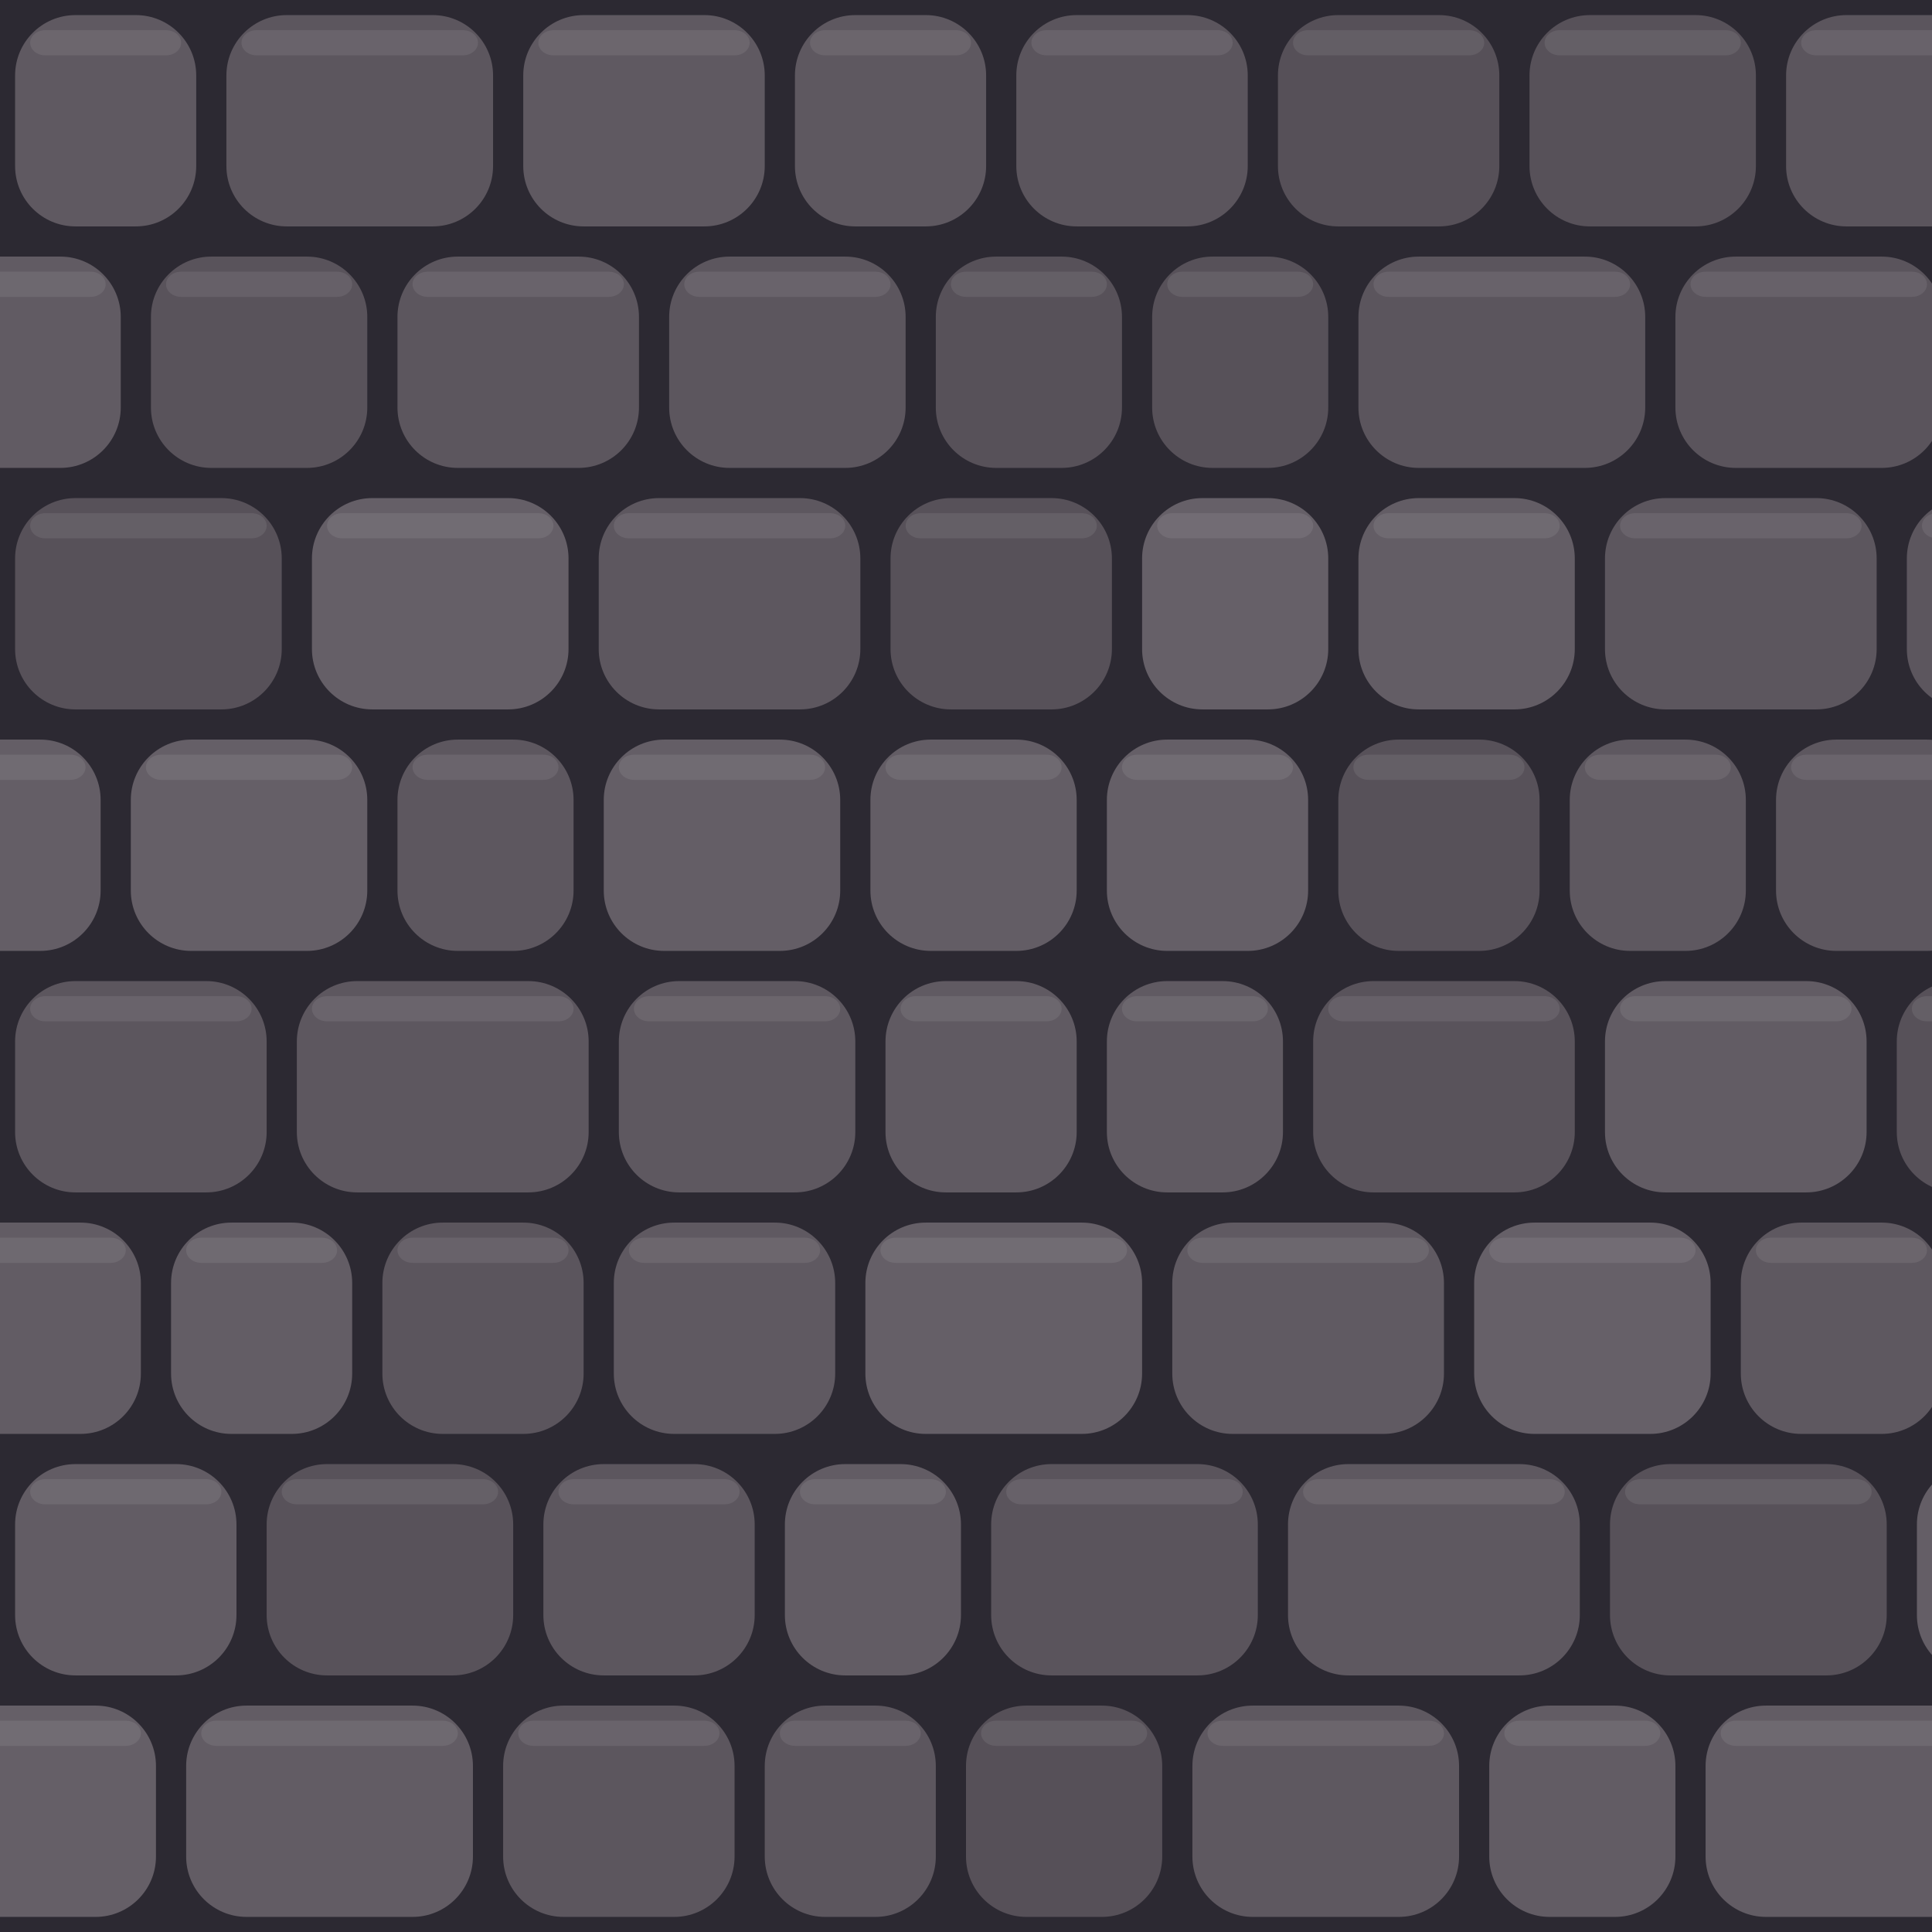
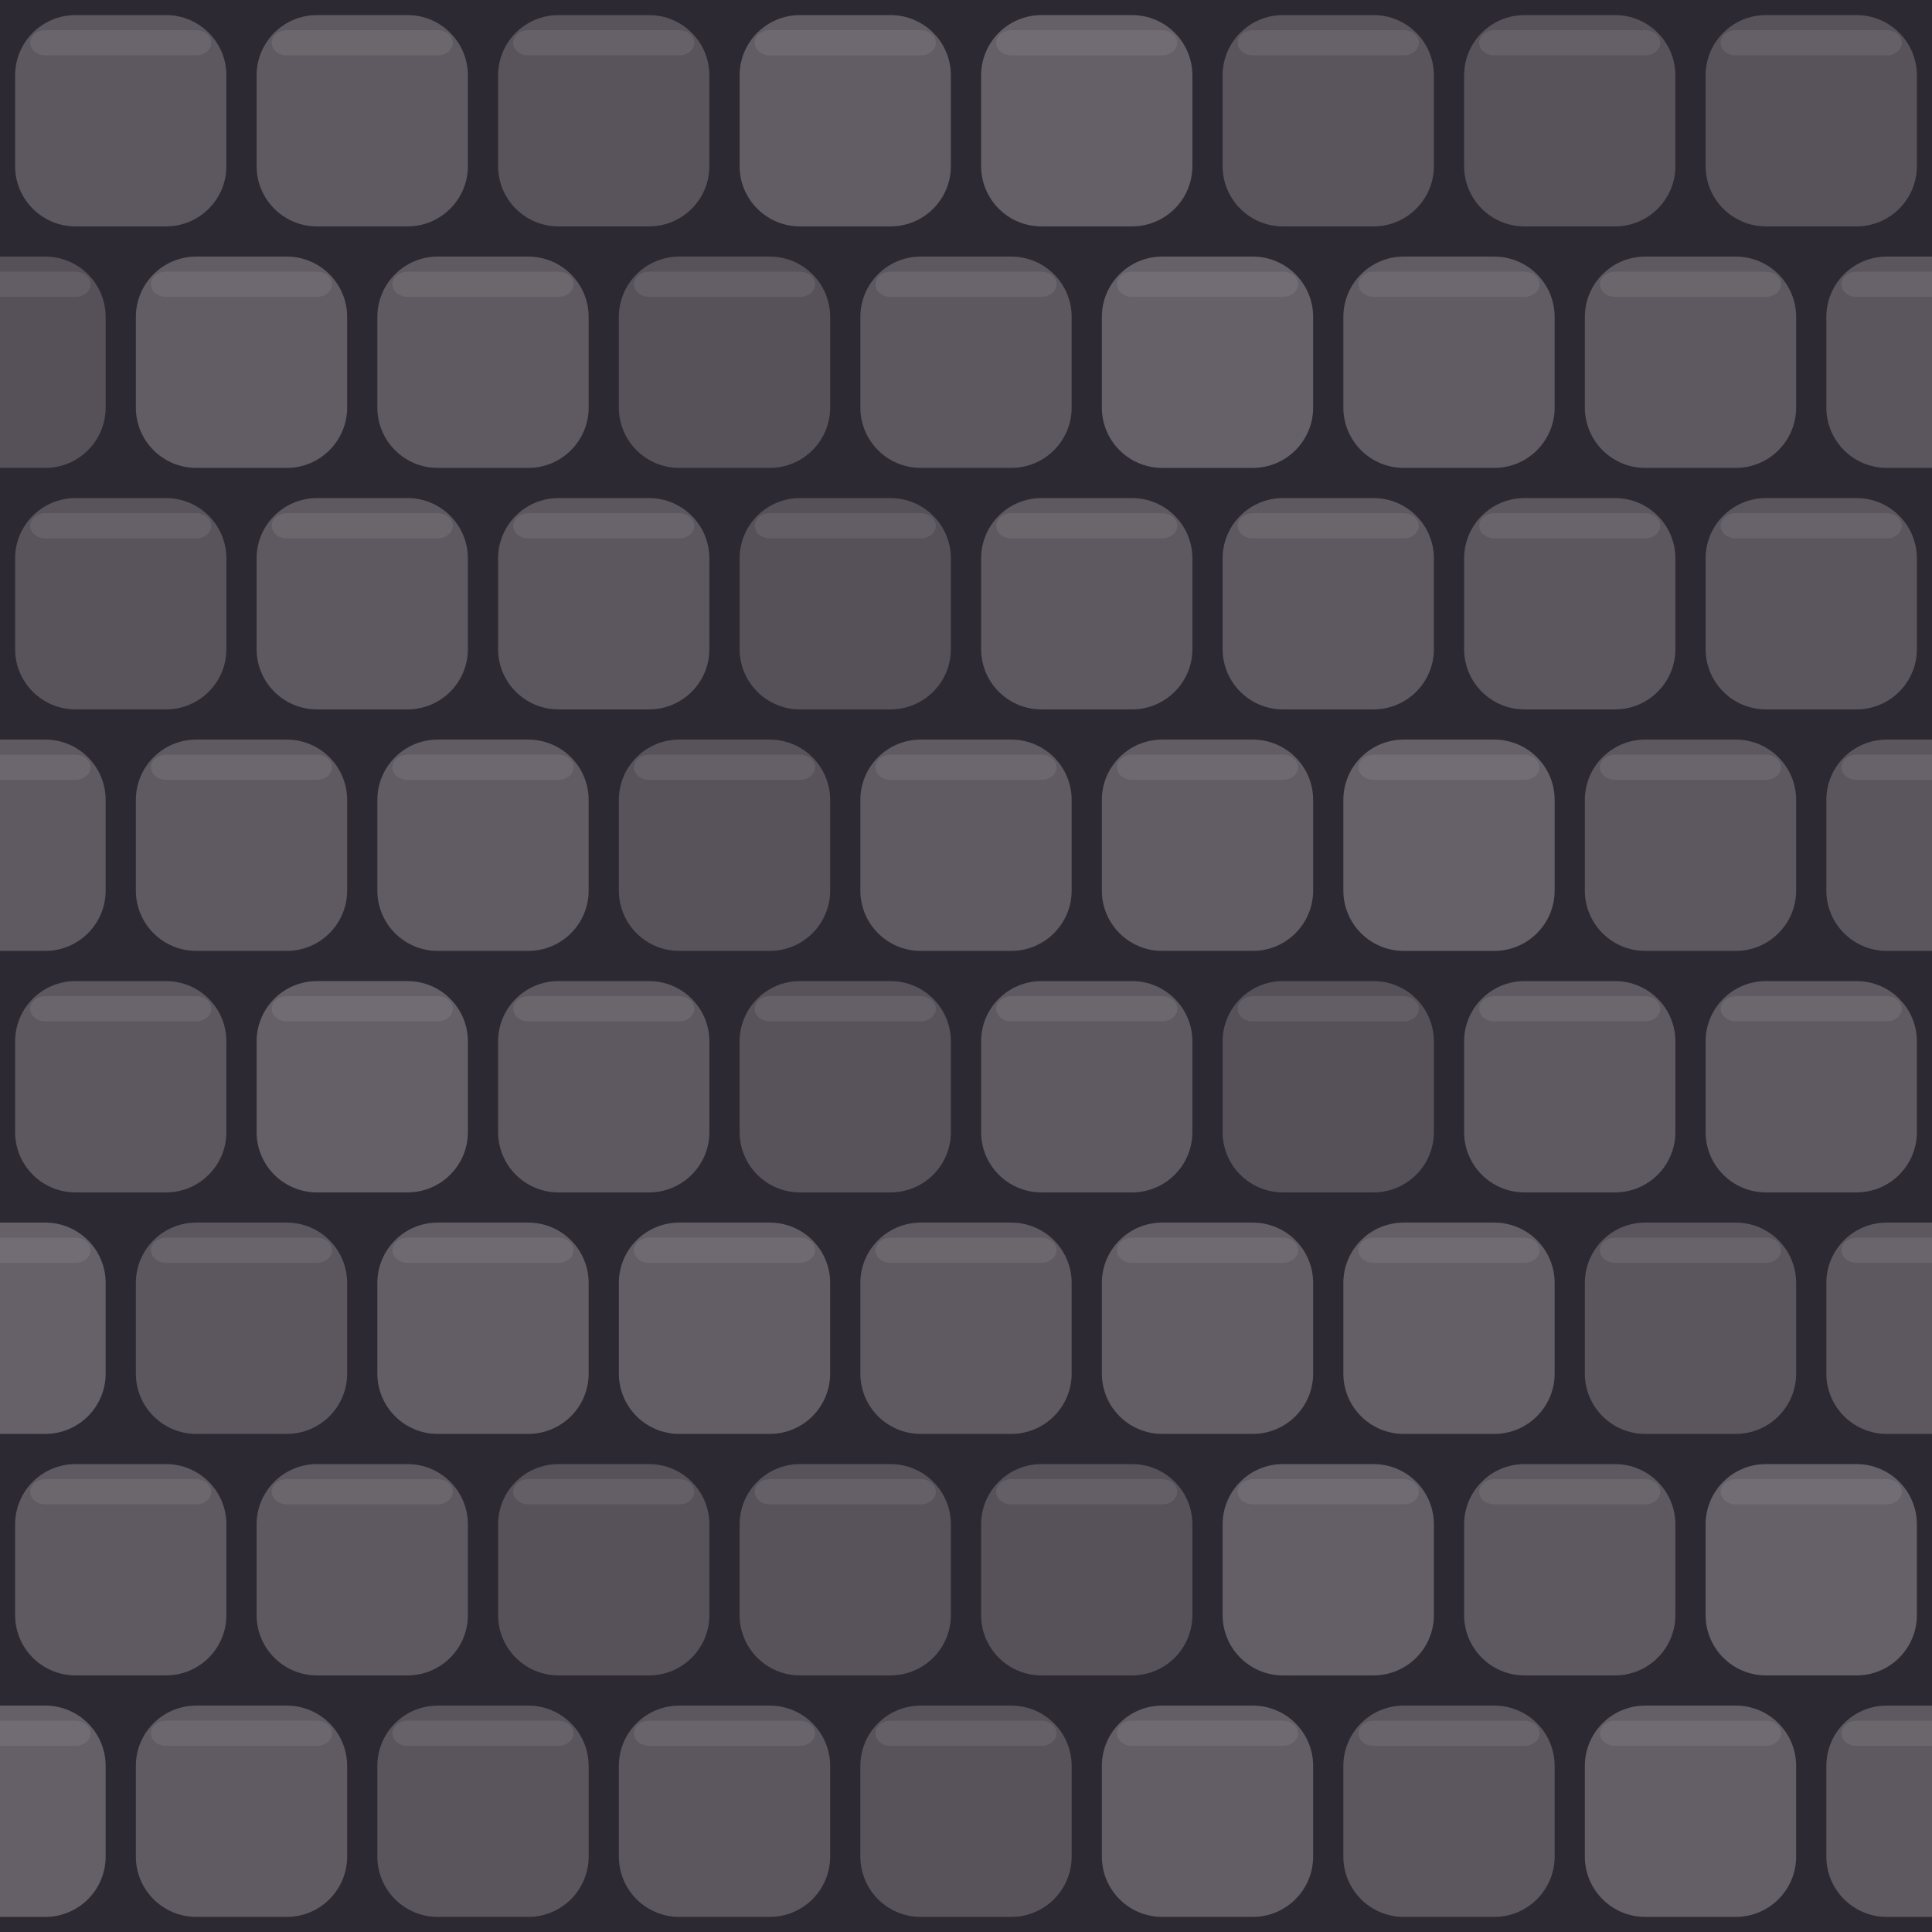
<svg xmlns="http://www.w3.org/2000/svg" viewBox="0 0 384 384">
  <defs />
  <rect width="384" height="384" fill="#2c2932" />
-   <rect x="3" y="3" width="36" height="42" rx="12" fill="rgb(95,89,97)" />
-   <rect x="6" y="6" width="30" height="5" rx="3" fill="#ffffff" opacity="0.08" />
-   <rect x="45" y="3" width="53" height="42" rx="12" fill="rgb(92,86,94)" />
-   <rect x="48" y="6" width="47" height="5" rx="3" fill="#ffffff" opacity="0.08" />
-   <rect x="104" y="3" width="48" height="42" rx="12" fill="rgb(95,89,97)" />
-   <rect x="107" y="6" width="42" height="5" rx="3" fill="#ffffff" opacity="0.08" />
-   <rect x="158" y="3" width="38" height="42" rx="12" fill="rgb(94,88,96)" />
-   <rect x="161" y="6" width="32" height="5" rx="3" fill="#ffffff" opacity="0.08" />
-   <rect x="202" y="3" width="46" height="42" rx="12" fill="rgb(91,85,93)" />
-   <rect x="205" y="6" width="40" height="5" rx="3" fill="#ffffff" opacity="0.08" />
-   <rect x="254" y="3" width="44" height="42" rx="12" fill="rgb(86,80,88)" />
-   <rect x="257" y="6" width="38" height="5" rx="3" fill="#ffffff" opacity="0.08" />
-   <rect x="304" y="3" width="45" height="42" rx="12" fill="rgb(87,81,89)" />
-   <rect x="307" y="6" width="39" height="5" rx="3" fill="#ffffff" opacity="0.08" />
-   <rect x="355" y="3" width="48" height="42" rx="12" fill="rgb(91,85,93)" />
-   <rect x="358" y="6" width="42" height="5" rx="3" fill="#ffffff" opacity="0.08" />
-   <rect x="-21" y="51" width="45" height="42" rx="12" fill="rgb(97,91,99)" />
-   <rect x="-18" y="54" width="39" height="5" rx="3" fill="#ffffff" opacity="0.08" />
-   <rect x="30" y="51" width="43" height="42" rx="12" fill="rgb(89,83,91)" />
-   <rect x="33" y="54" width="37" height="5" rx="3" fill="#ffffff" opacity="0.08" />
-   <rect x="79" y="51" width="48" height="42" rx="12" fill="rgb(92,86,94)" />
-   <rect x="82" y="54" width="42" height="5" rx="3" fill="#ffffff" opacity="0.08" />
-   <rect x="133" y="51" width="47" height="42" rx="12" fill="rgb(92,86,94)" />
-   <rect x="136" y="54" width="41" height="5" rx="3" fill="#ffffff" opacity="0.08" />
-   <rect x="186" y="51" width="37" height="42" rx="12" fill="rgb(87,81,89)" />
-   <rect x="189" y="54" width="31" height="5" rx="3" fill="#ffffff" opacity="0.08" />
-   <rect x="229" y="51" width="35" height="42" rx="12" fill="rgb(87,81,89)" />
-   <rect x="232" y="54" width="29" height="5" rx="3" fill="#ffffff" opacity="0.08" />
-   <rect x="270" y="51" width="57" height="42" rx="12" fill="rgb(91,85,93)" />
-   <rect x="273" y="54" width="51" height="5" rx="3" fill="#ffffff" opacity="0.08" />
-   <rect x="333" y="51" width="53" height="42" rx="12" fill="rgb(90,84,92)" />
-   <rect x="336" y="54" width="47" height="5" rx="3" fill="#ffffff" opacity="0.08" />
-   <rect x="3" y="99" width="53" height="42" rx="12" fill="rgb(87,81,89)" />
-   <rect x="6" y="102" width="47" height="5" rx="3" fill="#ffffff" opacity="0.08" />
-   <rect x="62" y="99" width="51" height="42" rx="12" fill="rgb(101,95,103)" />
-   <rect x="65" y="102" width="45" height="5" rx="3" fill="#ffffff" opacity="0.08" />
-   <rect x="119" y="99" width="52" height="42" rx="12" fill="rgb(93,87,95)" />
-   <rect x="122" y="102" width="46" height="5" rx="3" fill="#ffffff" opacity="0.08" />
-   <rect x="177" y="99" width="44" height="42" rx="12" fill="rgb(87,81,89)" />
-   <rect x="180" y="102" width="38" height="5" rx="3" fill="#ffffff" opacity="0.08" />
-   <rect x="227" y="99" width="37" height="42" rx="12" fill="rgb(102,96,104)" />
-   <rect x="230" y="102" width="31" height="5" rx="3" fill="#ffffff" opacity="0.08" />
-   <rect x="270" y="99" width="43" height="42" rx="12" fill="rgb(99,93,101)" />
-   <rect x="273" y="102" width="37" height="5" rx="3" fill="#ffffff" opacity="0.08" />
-   <rect x="319" y="99" width="54" height="42" rx="12" fill="rgb(92,86,94)" />
-   <rect x="322" y="102" width="48" height="5" rx="3" fill="#ffffff" opacity="0.08" />
-   <rect x="379" y="99" width="49" height="42" rx="12" fill="rgb(92,86,94)" />
-   <rect x="382" y="102" width="43" height="5" rx="3" fill="#ffffff" opacity="0.08" />
-   <rect x="-21" y="147" width="41" height="42" rx="12" fill="rgb(100,94,102)" />
-   <rect x="-18" y="150" width="35" height="5" rx="3" fill="#ffffff" opacity="0.08" />
-   <rect x="26" y="147" width="47" height="42" rx="12" fill="rgb(101,95,103)" />
-   <rect x="29" y="150" width="41" height="5" rx="3" fill="#ffffff" opacity="0.08" />
-   <rect x="79" y="147" width="35" height="42" rx="12" fill="rgb(93,87,95)" />
-   <rect x="82" y="150" width="29" height="5" rx="3" fill="#ffffff" opacity="0.08" />
-   <rect x="120" y="147" width="47" height="42" rx="12" fill="rgb(100,94,102)" />
-   <rect x="123" y="150" width="41" height="5" rx="3" fill="#ffffff" opacity="0.08" />
-   <rect x="173" y="147" width="41" height="42" rx="12" fill="rgb(99,93,101)" />
-   <rect x="176" y="150" width="35" height="5" rx="3" fill="#ffffff" opacity="0.08" />
-   <rect x="220" y="147" width="40" height="42" rx="12" fill="rgb(101,95,103)" />
-   <rect x="223" y="150" width="34" height="5" rx="3" fill="#ffffff" opacity="0.08" />
-   <rect x="266" y="147" width="40" height="42" rx="12" fill="rgb(87,81,89)" />
-   <rect x="269" y="150" width="34" height="5" rx="3" fill="#ffffff" opacity="0.08" />
-   <rect x="312" y="147" width="35" height="42" rx="12" fill="rgb(94,88,96)" />
-   <rect x="315" y="150" width="29" height="5" rx="3" fill="#ffffff" opacity="0.08" />
-   <rect x="353" y="147" width="42" height="42" rx="12" fill="rgb(93,87,95)" />
-   <rect x="356" y="150" width="36" height="5" rx="3" fill="#ffffff" opacity="0.08" />
-   <rect x="3" y="195" width="50" height="42" rx="12" fill="rgb(92,86,94)" />
-   <rect x="6" y="198" width="44" height="5" rx="3" fill="#ffffff" opacity="0.08" />
-   <rect x="59" y="195" width="58" height="42" rx="12" fill="rgb(93,87,95)" />
-   <rect x="62" y="198" width="52" height="5" rx="3" fill="#ffffff" opacity="0.08" />
-   <rect x="123" y="195" width="47" height="42" rx="12" fill="rgb(94,88,96)" />
-   <rect x="126" y="198" width="41" height="5" rx="3" fill="#ffffff" opacity="0.08" />
-   <rect x="176" y="195" width="38" height="42" rx="12" fill="rgb(96,90,98)" />
-   <rect x="179" y="198" width="32" height="5" rx="3" fill="#ffffff" opacity="0.08" />
-   <rect x="220" y="195" width="35" height="42" rx="12" fill="rgb(96,90,98)" />
-   <rect x="223" y="198" width="29" height="5" rx="3" fill="#ffffff" opacity="0.08" />
-   <rect x="261" y="195" width="52" height="42" rx="12" fill="rgb(89,83,91)" />
-   <rect x="264" y="198" width="46" height="5" rx="3" fill="#ffffff" opacity="0.08" />
-   <rect x="319" y="195" width="52" height="42" rx="12" fill="rgb(98,92,100)" />
-   <rect x="322" y="198" width="46" height="5" rx="3" fill="#ffffff" opacity="0.08" />
-   <rect x="377" y="195" width="54" height="42" rx="12" fill="rgb(87,81,89)" />
-   <rect x="380" y="198" width="48" height="5" rx="3" fill="#ffffff" opacity="0.08" />
-   <rect x="-21" y="243" width="49" height="42" rx="12" fill="rgb(98,92,100)" />
-   <rect x="-18" y="246" width="43" height="5" rx="3" fill="#ffffff" opacity="0.08" />
-   <rect x="34" y="243" width="36" height="42" rx="12" fill="rgb(99,93,101)" />
-   <rect x="37" y="246" width="30" height="5" rx="3" fill="#ffffff" opacity="0.08" />
-   <rect x="76" y="243" width="40" height="42" rx="12" fill="rgb(91,85,93)" />
-   <rect x="79" y="246" width="34" height="5" rx="3" fill="#ffffff" opacity="0.08" />
-   <rect x="122" y="243" width="44" height="42" rx="12" fill="rgb(95,89,97)" />
-   <rect x="125" y="246" width="38" height="5" rx="3" fill="#ffffff" opacity="0.08" />
-   <rect x="172" y="243" width="55" height="42" rx="12" fill="rgb(101,95,103)" />
-   <rect x="175" y="246" width="49" height="5" rx="3" fill="#ffffff" opacity="0.08" />
-   <rect x="233" y="243" width="54" height="42" rx="12" fill="rgb(96,90,98)" />
-   <rect x="236" y="246" width="48" height="5" rx="3" fill="#ffffff" opacity="0.08" />
-   <rect x="293" y="243" width="47" height="42" rx="12" fill="rgb(102,96,104)" />
-   <rect x="296" y="246" width="41" height="5" rx="3" fill="#ffffff" opacity="0.08" />
-   <rect x="346" y="243" width="40" height="42" rx="12" fill="rgb(94,88,96)" />
-   <rect x="349" y="246" width="34" height="5" rx="3" fill="#ffffff" opacity="0.08" />
-   <rect x="3" y="291" width="44" height="42" rx="12" fill="rgb(98,92,100)" />
-   <rect x="6" y="294" width="38" height="5" rx="3" fill="#ffffff" opacity="0.08" />
-   <rect x="53" y="291" width="49" height="42" rx="12" fill="rgb(88,82,90)" />
-   <rect x="56" y="294" width="43" height="5" rx="3" fill="#ffffff" opacity="0.08" />
-   <rect x="108" y="291" width="42" height="42" rx="12" fill="rgb(92,86,94)" />
-   <rect x="111" y="294" width="36" height="5" rx="3" fill="#ffffff" opacity="0.08" />
-   <rect x="156" y="291" width="35" height="42" rx="12" fill="rgb(98,92,100)" />
-   <rect x="159" y="294" width="29" height="5" rx="3" fill="#ffffff" opacity="0.08" />
-   <rect x="197" y="291" width="53" height="42" rx="12" fill="rgb(90,84,92)" />
-   <rect x="200" y="294" width="47" height="5" rx="3" fill="#ffffff" opacity="0.08" />
-   <rect x="256" y="291" width="58" height="42" rx="12" fill="rgb(94,88,96)" />
-   <rect x="259" y="294" width="52" height="5" rx="3" fill="#ffffff" opacity="0.08" />
-   <rect x="320" y="291" width="55" height="42" rx="12" fill="rgb(87,81,89)" />
-   <rect x="323" y="294" width="49" height="5" rx="3" fill="#ffffff" opacity="0.08" />
-   <rect x="381" y="291" width="39" height="42" rx="12" fill="rgb(100,94,102)" />
-   <rect x="384" y="294" width="33" height="5" rx="3" fill="#ffffff" opacity="0.08" />
-   <rect x="-21" y="339" width="52" height="42" rx="12" fill="rgb(101,95,103)" />
-   <rect x="-18" y="342" width="46" height="5" rx="3" fill="#ffffff" opacity="0.08" />
-   <rect x="37" y="339" width="57" height="42" rx="12" fill="rgb(98,92,100)" />
-   <rect x="40" y="342" width="51" height="5" rx="3" fill="#ffffff" opacity="0.08" />
-   <rect x="100" y="339" width="46" height="42" rx="12" fill="rgb(92,86,94)" />
-   <rect x="103" y="342" width="40" height="5" rx="3" fill="#ffffff" opacity="0.08" />
-   <rect x="152" y="339" width="34" height="42" rx="12" fill="rgb(92,86,94)" />
-   <rect x="155" y="342" width="28" height="5" rx="3" fill="#ffffff" opacity="0.08" />
-   <rect x="192" y="339" width="39" height="42" rx="12" fill="rgb(86,80,88)" />
-   <rect x="195" y="342" width="33" height="5" rx="3" fill="#ffffff" opacity="0.08" />
-   <rect x="237" y="339" width="53" height="42" rx="12" fill="rgb(94,88,96)" />
-   <rect x="240" y="342" width="47" height="5" rx="3" fill="#ffffff" opacity="0.08" />
-   <rect x="296" y="339" width="37" height="42" rx="12" fill="rgb(98,92,100)" />
-   <rect x="299" y="342" width="31" height="5" rx="3" fill="#ffffff" opacity="0.08" />
-   <rect x="339" y="339" width="58" height="42" rx="12" fill="rgb(98,92,100)" />
-   <rect x="342" y="342" width="52" height="5" rx="3" fill="#ffffff" opacity="0.08" />
+   <rect x="3" y="3" width="42" height="42" rx="12" fill="rgb(93,87,95)" />
+   <rect x="6" y="6" width="36" height="5" rx="3" fill="#ffffff" opacity="0.08" />
+   <rect x="51" y="3" width="42" height="42" rx="12" fill="rgb(95,89,97)" />
+   <rect x="54" y="6" width="36" height="5" rx="3" fill="#ffffff" opacity="0.08" />
+   <rect x="99" y="3" width="42" height="42" rx="12" fill="rgb(89,83,91)" />
+   <rect x="102" y="6" width="36" height="5" rx="3" fill="#ffffff" opacity="0.08" />
+   <rect x="147" y="3" width="42" height="42" rx="12" fill="rgb(98,92,100)" />
+   <rect x="150" y="6" width="36" height="5" rx="3" fill="#ffffff" opacity="0.08" />
+   <rect x="195" y="3" width="42" height="42" rx="12" fill="rgb(101,95,103)" />
+   <rect x="198" y="6" width="36" height="5" rx="3" fill="#ffffff" opacity="0.08" />
+   <rect x="243" y="3" width="42" height="42" rx="12" fill="rgb(90,84,92)" />
+   <rect x="246" y="6" width="36" height="5" rx="3" fill="#ffffff" opacity="0.08" />
+   <rect x="291" y="3" width="42" height="42" rx="12" fill="rgb(88,82,90)" />
+   <rect x="294" y="6" width="36" height="5" rx="3" fill="#ffffff" opacity="0.08" />
+   <rect x="339" y="3" width="42" height="42" rx="12" fill="rgb(88,82,90)" />
+   <rect x="342" y="6" width="36" height="5" rx="3" fill="#ffffff" opacity="0.08" />
+   <rect x="-21" y="51" width="42" height="42" rx="12" fill="rgb(86,80,88)" />
+   <rect x="-18" y="54" width="36" height="5" rx="3" fill="#ffffff" opacity="0.08" />
+   <rect x="27" y="51" width="42" height="42" rx="12" fill="rgb(98,92,100)" />
+   <rect x="30" y="54" width="36" height="5" rx="3" fill="#ffffff" opacity="0.08" />
+   <rect x="75" y="51" width="42" height="42" rx="12" fill="rgb(95,89,97)" />
+   <rect x="78" y="54" width="36" height="5" rx="3" fill="#ffffff" opacity="0.08" />
+   <rect x="123" y="51" width="42" height="42" rx="12" fill="rgb(87,81,89)" />
+   <rect x="126" y="54" width="36" height="5" rx="3" fill="#ffffff" opacity="0.08" />
+   <rect x="171" y="51" width="42" height="42" rx="12" fill="rgb(93,87,95)" />
+   <rect x="174" y="54" width="36" height="5" rx="3" fill="#ffffff" opacity="0.08" />
+   <rect x="219" y="51" width="42" height="42" rx="12" fill="rgb(102,96,104)" />
+   <rect x="222" y="54" width="36" height="5" rx="3" fill="#ffffff" opacity="0.08" />
+   <rect x="267" y="51" width="42" height="42" rx="12" fill="rgb(97,91,99)" />
+   <rect x="270" y="54" width="36" height="5" rx="3" fill="#ffffff" opacity="0.08" />
+   <rect x="315" y="51" width="42" height="42" rx="12" fill="rgb(94,88,96)" />
+   <rect x="318" y="54" width="36" height="5" rx="3" fill="#ffffff" opacity="0.08" />
+   <rect x="363" y="51" width="42" height="42" rx="12" fill="rgb(91,85,93)" />
+   <rect x="366" y="54" width="36" height="5" rx="3" fill="#ffffff" opacity="0.08" />
+   <rect x="3" y="99" width="42" height="42" rx="12" fill="rgb(89,83,91)" />
+   <rect x="6" y="102" width="36" height="5" rx="3" fill="#ffffff" opacity="0.08" />
+   <rect x="51" y="99" width="42" height="42" rx="12" fill="rgb(94,88,96)" />
+   <rect x="54" y="102" width="36" height="5" rx="3" fill="#ffffff" opacity="0.08" />
+   <rect x="99" y="99" width="42" height="42" rx="12" fill="rgb(92,86,94)" />
+   <rect x="102" y="102" width="36" height="5" rx="3" fill="#ffffff" opacity="0.08" />
+   <rect x="147" y="99" width="42" height="42" rx="12" fill="rgb(86,80,88)" />
+   <rect x="150" y="102" width="36" height="5" rx="3" fill="#ffffff" opacity="0.08" />
+   <rect x="195" y="99" width="42" height="42" rx="12" fill="rgb(94,88,96)" />
+   <rect x="198" y="102" width="36" height="5" rx="3" fill="#ffffff" opacity="0.08" />
+   <rect x="243" y="99" width="42" height="42" rx="12" fill="rgb(94,88,96)" />
+   <rect x="246" y="102" width="36" height="5" rx="3" fill="#ffffff" opacity="0.08" />
+   <rect x="291" y="99" width="42" height="42" rx="12" fill="rgb(92,86,94)" />
+   <rect x="294" y="102" width="36" height="5" rx="3" fill="#ffffff" opacity="0.08" />
+   <rect x="339" y="99" width="42" height="42" rx="12" fill="rgb(91,85,93)" />
+   <rect x="342" y="102" width="36" height="5" rx="3" fill="#ffffff" opacity="0.08" />
+   <rect x="-21" y="147" width="42" height="42" rx="12" fill="rgb(95,89,97)" />
+   <rect x="-18" y="150" width="36" height="5" rx="3" fill="#ffffff" opacity="0.08" />
+   <rect x="27" y="147" width="42" height="42" rx="12" fill="rgb(95,89,97)" />
+   <rect x="30" y="150" width="36" height="5" rx="3" fill="#ffffff" opacity="0.08" />
+   <rect x="75" y="147" width="42" height="42" rx="12" fill="rgb(97,91,99)" />
+   <rect x="78" y="150" width="36" height="5" rx="3" fill="#ffffff" opacity="0.08" />
+   <rect x="123" y="147" width="42" height="42" rx="12" fill="rgb(88,82,90)" />
+   <rect x="126" y="150" width="36" height="5" rx="3" fill="#ffffff" opacity="0.08" />
+   <rect x="171" y="147" width="42" height="42" rx="12" fill="rgb(96,90,98)" />
+   <rect x="174" y="150" width="36" height="5" rx="3" fill="#ffffff" opacity="0.08" />
+   <rect x="219" y="147" width="42" height="42" rx="12" fill="rgb(98,92,100)" />
+   <rect x="222" y="150" width="36" height="5" rx="3" fill="#ffffff" opacity="0.08" />
+   <rect x="267" y="147" width="42" height="42" rx="12" fill="rgb(102,96,104)" />
+   <rect x="270" y="150" width="36" height="5" rx="3" fill="#ffffff" opacity="0.08" />
+   <rect x="315" y="147" width="42" height="42" rx="12" fill="rgb(93,87,95)" />
+   <rect x="318" y="150" width="36" height="5" rx="3" fill="#ffffff" opacity="0.08" />
+   <rect x="363" y="147" width="42" height="42" rx="12" fill="rgb(91,85,93)" />
+   <rect x="366" y="150" width="36" height="5" rx="3" fill="#ffffff" opacity="0.08" />
+   <rect x="3" y="195" width="42" height="42" rx="12" fill="rgb(93,87,95)" />
+   <rect x="6" y="198" width="36" height="5" rx="3" fill="#ffffff" opacity="0.08" />
+   <rect x="51" y="195" width="42" height="42" rx="12" fill="rgb(101,95,103)" />
+   <rect x="54" y="198" width="36" height="5" rx="3" fill="#ffffff" opacity="0.08" />
+   <rect x="99" y="195" width="42" height="42" rx="12" fill="rgb(94,88,96)" />
+   <rect x="102" y="198" width="36" height="5" rx="3" fill="#ffffff" opacity="0.08" />
+   <rect x="147" y="195" width="42" height="42" rx="12" fill="rgb(88,82,90)" />
+   <rect x="150" y="198" width="36" height="5" rx="3" fill="#ffffff" opacity="0.08" />
+   <rect x="195" y="195" width="42" height="42" rx="12" fill="rgb(95,89,97)" />
+   <rect x="198" y="198" width="36" height="5" rx="3" fill="#ffffff" opacity="0.08" />
+   <rect x="243" y="195" width="42" height="42" rx="12" fill="rgb(86,80,88)" />
+   <rect x="246" y="198" width="36" height="5" rx="3" fill="#ffffff" opacity="0.08" />
+   <rect x="291" y="195" width="42" height="42" rx="12" fill="rgb(95,89,97)" />
+   <rect x="294" y="198" width="36" height="5" rx="3" fill="#ffffff" opacity="0.08" />
+   <rect x="339" y="195" width="42" height="42" rx="12" fill="rgb(95,89,97)" />
+   <rect x="342" y="198" width="36" height="5" rx="3" fill="#ffffff" opacity="0.08" />
+   <rect x="-21" y="243" width="42" height="42" rx="12" fill="rgb(102,96,104)" />
+   <rect x="-18" y="246" width="36" height="5" rx="3" fill="#ffffff" opacity="0.08" />
+   <rect x="27" y="243" width="42" height="42" rx="12" fill="rgb(92,86,94)" />
+   <rect x="30" y="246" width="36" height="5" rx="3" fill="#ffffff" opacity="0.08" />
+   <rect x="75" y="243" width="42" height="42" rx="12" fill="rgb(99,93,101)" />
+   <rect x="78" y="246" width="36" height="5" rx="3" fill="#ffffff" opacity="0.08" />
+   <rect x="123" y="243" width="42" height="42" rx="12" fill="rgb(99,93,101)" />
+   <rect x="126" y="246" width="36" height="5" rx="3" fill="#ffffff" opacity="0.08" />
+   <rect x="171" y="243" width="42" height="42" rx="12" fill="rgb(95,89,97)" />
+   <rect x="174" y="246" width="36" height="5" rx="3" fill="#ffffff" opacity="0.08" />
+   <rect x="219" y="243" width="42" height="42" rx="12" fill="rgb(99,93,101)" />
+   <rect x="222" y="246" width="36" height="5" rx="3" fill="#ffffff" opacity="0.08" />
+   <rect x="267" y="243" width="42" height="42" rx="12" fill="rgb(100,94,102)" />
+   <rect x="270" y="246" width="36" height="5" rx="3" fill="#ffffff" opacity="0.08" />
+   <rect x="315" y="243" width="42" height="42" rx="12" fill="rgb(91,85,93)" />
+   <rect x="318" y="246" width="36" height="5" rx="3" fill="#ffffff" opacity="0.08" />
+   <rect x="363" y="243" width="42" height="42" rx="12" fill="rgb(93,87,95)" />
+   <rect x="366" y="246" width="36" height="5" rx="3" fill="#ffffff" opacity="0.08" />
+   <rect x="3" y="291" width="42" height="42" rx="12" fill="rgb(95,89,97)" />
+   <rect x="6" y="294" width="36" height="5" rx="3" fill="#ffffff" opacity="0.08" />
+   <rect x="51" y="291" width="42" height="42" rx="12" fill="rgb(94,88,96)" />
+   <rect x="54" y="294" width="36" height="5" rx="3" fill="#ffffff" opacity="0.08" />
+   <rect x="99" y="291" width="42" height="42" rx="12" fill="rgb(87,81,89)" />
+   <rect x="102" y="294" width="36" height="5" rx="3" fill="#ffffff" opacity="0.08" />
+   <rect x="147" y="291" width="42" height="42" rx="12" fill="rgb(88,82,90)" />
+   <rect x="150" y="294" width="36" height="5" rx="3" fill="#ffffff" opacity="0.08" />
+   <rect x="195" y="291" width="42" height="42" rx="12" fill="rgb(87,81,89)" />
+   <rect x="198" y="294" width="36" height="5" rx="3" fill="#ffffff" opacity="0.08" />
+   <rect x="243" y="291" width="42" height="42" rx="12" fill="rgb(100,94,102)" />
+   <rect x="246" y="294" width="36" height="5" rx="3" fill="#ffffff" opacity="0.08" />
+   <rect x="291" y="291" width="42" height="42" rx="12" fill="rgb(94,88,96)" />
+   <rect x="294" y="294" width="36" height="5" rx="3" fill="#ffffff" opacity="0.08" />
+   <rect x="339" y="291" width="42" height="42" rx="12" fill="rgb(102,96,104)" />
+   <rect x="342" y="294" width="36" height="5" rx="3" fill="#ffffff" opacity="0.08" />
+   <rect x="-21" y="339" width="42" height="42" rx="12" fill="rgb(101,95,103)" />
+   <rect x="-18" y="342" width="36" height="5" rx="3" fill="#ffffff" opacity="0.08" />
+   <rect x="27" y="339" width="42" height="42" rx="12" fill="rgb(96,90,98)" />
+   <rect x="30" y="342" width="36" height="5" rx="3" fill="#ffffff" opacity="0.08" />
+   <rect x="75" y="339" width="42" height="42" rx="12" fill="rgb(90,84,92)" />
+   <rect x="78" y="342" width="36" height="5" rx="3" fill="#ffffff" opacity="0.08" />
+   <rect x="123" y="339" width="42" height="42" rx="12" fill="rgb(92,86,94)" />
+   <rect x="126" y="342" width="36" height="5" rx="3" fill="#ffffff" opacity="0.08" />
+   <rect x="171" y="339" width="42" height="42" rx="12" fill="rgb(88,82,90)" />
+   <rect x="174" y="342" width="36" height="5" rx="3" fill="#ffffff" opacity="0.08" />
+   <rect x="219" y="339" width="42" height="42" rx="12" fill="rgb(99,93,101)" />
+   <rect x="222" y="342" width="36" height="5" rx="3" fill="#ffffff" opacity="0.08" />
+   <rect x="267" y="339" width="42" height="42" rx="12" fill="rgb(92,86,94)" />
+   <rect x="270" y="342" width="36" height="5" rx="3" fill="#ffffff" opacity="0.08" />
+   <rect x="315" y="339" width="42" height="42" rx="12" fill="rgb(100,94,102)" />
+   <rect x="318" y="342" width="36" height="5" rx="3" fill="#ffffff" opacity="0.08" />
+   <rect x="363" y="339" width="42" height="42" rx="12" fill="rgb(94,88,96)" />
+   <rect x="366" y="342" width="36" height="5" rx="3" fill="#ffffff" opacity="0.08" />
</svg>
